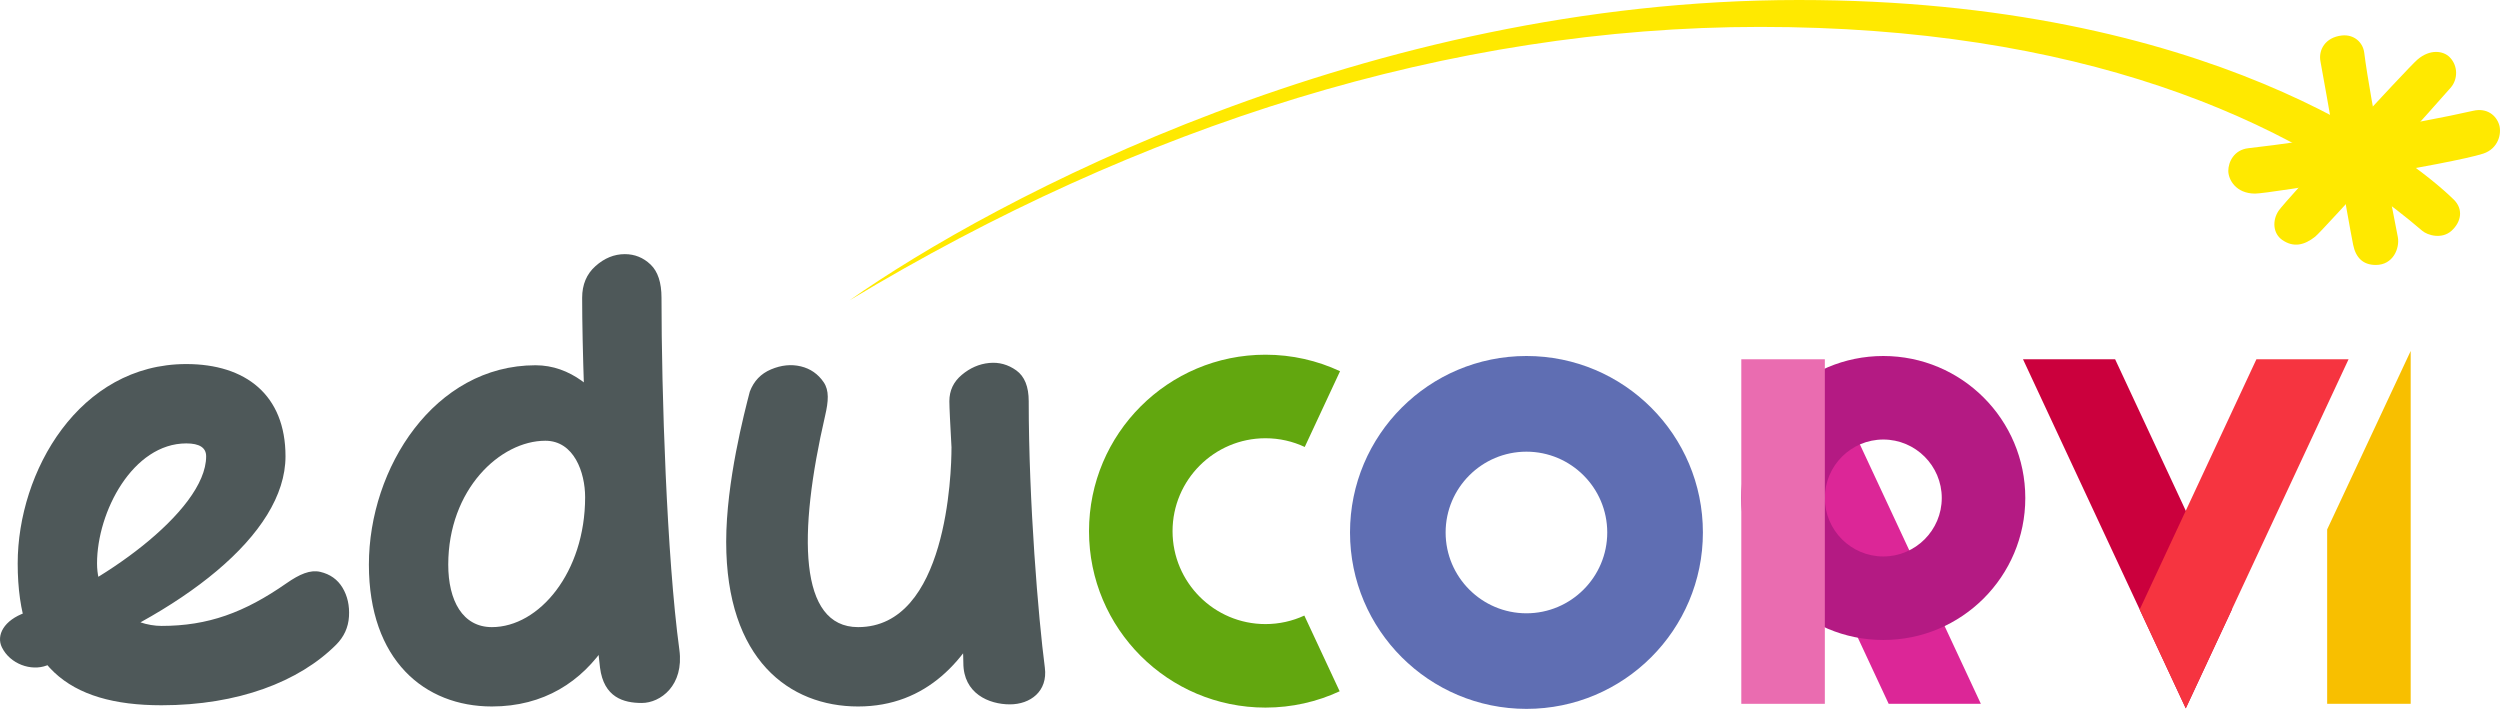
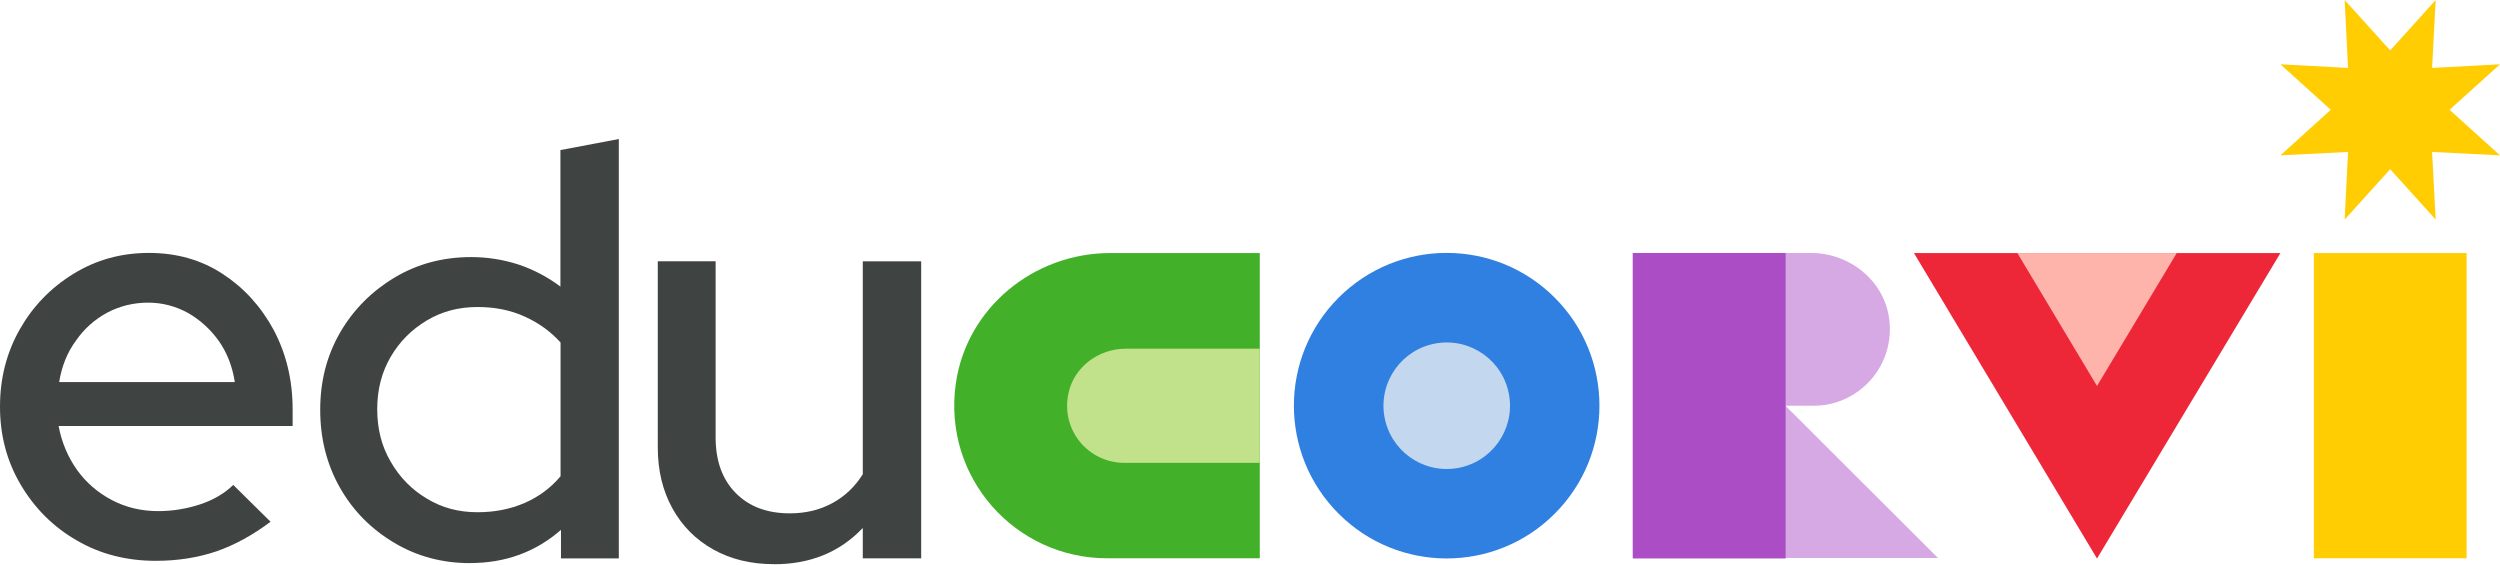
- <svg xmlns="http://www.w3.org/2000/svg" version="1.1" id="svg2" width="1203.593" height="341.28" viewBox="0 0 1203.593 341.28">
-   <defs id="defs6">
-     <clipPath clipPathUnits="userSpaceOnUse" id="clipPath16">
-       <path d="M 0,774 H 1236.882 V 0 H 0 Z" id="path14" />
-     </clipPath>
-   </defs>
-   <g id="g8" transform="matrix(1.333333,0,0,-1.333333,-229.7938,779.3549)">
-     <g id="g10">
-       <g id="g12" clip-path="url(#clipPath16)">
-         <g id="g18" transform="translate(984.2104,531.0078)">
-           <path d="m 0,0 c -5.291,-0.587 -7.278,-5.09 -7.278,-8.182 0,-3.092 2.692,-8.212 9.685,-8.212 5.171,0 71.412,10.822 82.353,14.427 5.542,1.826 6.71,7.345 5.783,10.375 -1.058,3.46 -4.428,6.238 -9.385,5.103 C 61.465,9 22.492,2.496 0,0" style="fill:#ffe900;fill-opacity:1;fill-rule:nonzero;stroke:none" id="path20" />
-         </g>
-         <g id="g22" transform="translate(1010.22,562.2954)">
-           <path d="m 0,0 c -0.817,4.164 1.717,8.757 7.735,9.408 4.322,0.467 7.587,-2.434 8.062,-6.206 2.24,-17.839 10.77,-58.859 12.141,-66.629 0.702,-3.977 -1.67,-10.022 -7.958,-10.022 -4.751,0 -7.272,2.784 -8.189,7.304 C 10.078,-57.706 1.343,-6.837 0,0" style="fill:#ffe900;fill-opacity:1;fill-rule:nonzero;stroke:none" id="path24" />
-         </g>
-         <g id="g26" transform="translate(995.147,508.4873)">
-           <path d="m 0,0 c -2.376,-3.485 -2.15,-8.245 1.268,-10.612 4.118,-2.852 8.005,-1.866 11.841,1.144 2.89,2.267 46.532,50.928 49.066,53.938 2.534,3.009 2.608,7.8 -0.458,10.911 -2.27,2.303 -7.071,3.066 -11.664,-0.894 C 46.396,51.335 2.356,3.455 0,0" style="fill:#ffe900;fill-opacity:1;fill-rule:nonzero;stroke:none" id="path28" />
-         </g>
-         <g id="g30" transform="translate(1046.942,501.2012)">
-           <path d="m 0,0 c 1.958,-1.678 7.128,-3.168 10.612,0 3.485,3.168 4.345,7.766 0.792,11.246 -15.839,15.514 -88.7,72.069 -236.533,72.069 -155.859,0 -290.6,-71.805 -342.755,-108.463 C -462.932,38.12 -351,73.6 -239.07,73.6 -124.974,73.6 -47.94,41.077 0,0" style="fill:#ffe900;fill-opacity:1;fill-rule:nonzero;stroke:none" id="path32" />
-         </g>
-         <g id="g34" transform="translate(887.5894,330.3848)">
-           <path d="m 0,0 h -33.289 l -23.049,49.432 v 71.379 z" style="fill:#dc2697;fill-opacity:1;fill-rule:nonzero;stroke:none" id="path36" />
-         </g>
-         <g id="g38" transform="translate(643.313,362.252)">
-           <path d="m 0,0 12.753,-27.342 c -8.144,-3.779 -17.222,-5.89 -26.786,-5.89 -35.191,0 -63.716,28.527 -63.716,63.703 0,35.191 28.525,63.718 63.716,63.718 9.623,0 18.75,-2.133 26.927,-5.962 L 0.142,60.871 c -4.304,2.028 -9.115,3.153 -14.175,3.153 -18.501,0 -33.553,-15.051 -33.553,-33.553 0,-18.501 15.052,-33.549 33.553,-33.549 5,0 9.764,1.099 14.033,3.078" style="fill:#62a70f;fill-opacity:1;fill-rule:nonzero;stroke:none" id="path40" />
-         </g>
-         <g id="g42" transform="translate(723.5083,363.0684)">
-           <path d="m 0,0 c -16.096,0 -29.179,13.095 -29.179,29.18 0,16.095 13.083,29.178 29.179,29.178 16.094,0 29.178,-13.083 29.178,-29.178 C 29.178,13.095 16.094,0 0,0 m 0.013,92.906 c -35.189,0 -63.716,-28.526 -63.716,-63.715 0,-35.175 28.527,-63.703 63.716,-63.703 35.187,0 63.703,28.528 63.703,63.703 0,35.189 -28.516,63.715 -63.703,63.715" style="fill:#5f6eb3;fill-opacity:1;fill-rule:nonzero;stroke:none" id="path44" />
-         </g>
-         <g id="g46" transform="translate(1042.791,330.3828)">
-           <path d="M 0,0 H -30.16 V 62.96 L 0,127.404 Z" style="fill:#f8bf00;fill-opacity:1;fill-rule:nonzero;stroke:none" id="path48" />
-         </g>
-         <g id="g50" transform="translate(978.2144,364.4336)">
-           <path d="M 0,0 -16.637,-35.684 -33.274,0 -75.407,90.36 h 33.262 l 25.508,-54.69 z" style="fill:#cb003d;fill-opacity:1;fill-rule:nonzero;stroke:none" id="path52" />
-         </g>
-         <g id="g54" transform="translate(1020.36,454.7939)">
-           <path d="M 0,0 -42.146,-90.36 -58.782,-126.044 -75.42,-90.36 -58.782,-54.69 -33.275,0 Z" style="fill:#f63440;fill-opacity:1;fill-rule:nonzero;stroke:none" id="path56" />
-         </g>
-         <g id="g58" transform="translate(852.3647,383.5898)">
-           <path d="m 0,0 c -11.641,0 -21.11,9.469 -21.11,21.113 0,11.641 9.469,21.11 21.11,21.11 11.64,0 21.109,-9.469 21.109,-21.11 C 21.109,9.469 11.64,0 0,0 m 0,72.383 c -28.32,0 -51.271,-22.951 -51.271,-51.27 0,-28.32 22.951,-51.271 51.271,-51.271 28.319,0 51.271,22.951 51.271,51.271 0,28.319 -22.952,51.27 -51.271,51.27" style="fill:#b41a83;fill-opacity:1;fill-rule:nonzero;stroke:none" id="path60" />
-         </g>
-         <path d="m 831.254,330.383 h -30.162 v 124.409 h 30.162 z" style="fill:#ea6cb0;fill-opacity:1;fill-rule:nonzero;stroke:none" id="path62" />
-         <g id="g64" transform="translate(293.6997,351.707)">
-           <path d="m 0,0 c -13.321,-13.32 -35.385,-21.847 -63.035,-21.847 -34.012,0 -51.932,14.561 -51.932,51.216 0,33.156 22.198,71.988 60.886,71.988 21.407,0 35.815,-11.132 35.815,-33.308 0,-28.293 -37.469,-56.898 -86.21,-75.529 -5.623,-2.148 -13.219,0.509 -16.188,6.543 -2.143,4.359 0.71,9.83 8.466,12.541 25.79,9.014 65.28,36.472 65.28,56.445 0,3.101 -2.39,4.657 -7.163,4.657 -19.258,0 -32.234,-24.63 -32.234,-43.337 0,-15.507 13.427,-22.564 23.28,-22.564 16.806,0 29.91,4.799 45.127,15.401 4.74,3.303 8.595,4.952 12.178,4.119 3.582,-0.84 6.267,-2.749 8.058,-5.731 C 4.118,17.606 4.891,14.147 4.656,10.208 4.415,6.268 2.865,2.866 0,0" style="fill:#4e5859;fill-opacity:1;fill-rule:nonzero;stroke:none" id="path66" />
-         </g>
-         <g id="g68" transform="translate(411.2002,476.9922)">
-           <path d="m 0,0 c 0,-34.147 1.875,-93.376 6.447,-127.077 1.751,-12.908 -6.834,-19.227 -13.571,-19.227 -6.595,0 -13.709,2.021 -15.081,12.779 -2.224,17.439 -6.447,97.902 -6.447,133.525 0,4.773 1.611,8.596 4.836,11.461 3.222,2.865 6.742,4.298 10.565,4.298 3.582,0 6.682,-1.253 9.312,-3.761 C -1.314,9.49 0,5.49 0,0 m -27.577,-71.996 c 0,8.908 -3.988,20.377 -14.363,20.377 -16.282,0 -35.062,-17.556 -35.062,-44.733 0,-13.037 5.223,-22.563 15.758,-22.563 17.028,0 33.667,19.726 33.667,46.919 m 21.027,-1.945 c 0,-38.046 -17.221,-73.627 -54.694,-73.627 -24.316,0 -44.411,16.716 -44.411,51.216 0,34.948 23.71,71.99 60.17,71.99 25.104,0 38.935,-34.331 38.935,-49.579" style="fill:#4e5859;fill-opacity:1;fill-rule:nonzero;stroke:none" id="path70" />
-         </g>
-         <g id="g72" transform="translate(549.6138,343.4629)">
-           <path d="m 0,0 c 1.123,-8.608 -5.28,-13.278 -12.626,-13.278 -7.566,0 -16.797,3.92 -16.797,14.958 0,9.443 -5.051,86.158 -5.051,94.519 0,3.817 1.489,6.984 4.477,9.49 2.983,2.507 6.268,3.94 9.85,4.299 3.581,0.358 6.861,-0.538 9.848,-2.687 2.984,-2.149 4.478,-5.854 4.478,-11.102 C -5.821,59.706 -2.344,17.977 0,0 m -33.71,79.289 c 0,7.035 8.504,8.561 13.745,8.561 7.567,0 11.433,-5.661 11.433,-10.916 0,-23.251 -9.288,-90.973 -58.892,-90.973 -24.837,0 -47.634,16.942 -47.634,59.454 0,21.65 6.607,46.813 8.521,54.216 1.433,3.816 3.996,6.504 7.701,8.058 3.699,1.551 7.28,1.909 10.745,1.075 3.458,-0.84 6.205,-2.748 8.237,-5.73 2.025,-2.989 1.727,-6.85 0.537,-11.999 -9.911,-42.885 -9.555,-76.421 11.893,-76.421 32.095,0 33.714,55.673 33.714,64.675" style="fill:#4e5859;fill-opacity:1;fill-rule:nonzero;stroke:none" id="path74" />
-         </g>
-       </g>
-     </g>
-   </g>
+ <svg xmlns="http://www.w3.org/2000/svg" viewBox="0 0 360 81.24">
+   <rect x="333.19" y="36.44" width="22" height="43.95" fill="#ffcd01" />
+   <polygon points="344.19 7.26 350.74 0 350.22 9.78 360 9.26 352.74 15.81 352.74 15.81 360 22.37 350.22 21.88 350.74 31.62 344.19 24.37 337.63 31.62 338.12 21.88 328.38 22.37 335.63 15.81 335.63 15.81 328.38 9.26 338.12 9.78 337.63 0 344.19 7.26" fill="#ffcd01" />
+   <polygon points="275.61 36.44 328.38 36.44 328.38 36.44 301.97 80.43 275.61 36.44" fill="#ed2738" />
+   <polygon points="313.45 36.44 301.97 55.58 290.5 36.44 313.45 36.44" fill="#ffb4ab" />
+   <path d="m257.1,58.43h4.04c6.59,0,11.85-5.81,10.89-12.63-.78-5.44-5.7-9.37-11.22-9.37h-25.7v43.88s.04.04.04.04h43.92l-21.96-21.92Z" fill="#d7a9e4" />
+   <rect x="235.13" y="36.43" width="22" height="43.99" fill="#ab4ec5" />
+   <circle cx="208.33" cy="58.42" r="22" transform="translate(19.7 164.42) rotate(-45)" fill="#3080e2" />
+   <circle cx="208.33" cy="58.43" r="9.11" transform="translate(-6.67 34.13) rotate(-9.22)" fill="#c3d8ee" />
+   <path d="m181.41,36.44h-21.55c-11,0-20.66,7.89-22.22,18.77-1.93,13.55,8.55,25.18,21.77,25.18h22v-43.95h0Z" fill="#43b029" />
+   <path d="m181.41,50.21h-19.29c-3.89,0-7.44,2.59-8.26,6.41-1.15,5.33,2.89,10.03,8.04,10.03h19.51v-16.44h0Z" fill="#c1e28a" />
+   <path d="m111.46,81.24c-3.3,0-6.22-.7-8.74-2.11-2.52-1.41-4.48-3.37-5.89-5.92s-2.11-5.48-2.11-8.78v-26.81h8.33v25.37c0,3.37.96,6.04,2.89,8,1.93,1.96,4.52,2.93,7.78,2.93,2.3,0,4.33-.48,6.15-1.48,1.78-.96,3.26-2.37,4.37-4.15v-30.66h8.41v42.77h-8.41v-4.37c-3.3,3.48-7.55,5.22-12.78,5.22Z" fill="#3f4442" />
+   <path d="m67.69,81.09c-3.96,0-7.63-.96-10.92-2.93-3.3-1.96-5.92-4.59-7.81-7.92-1.89-3.33-2.85-7.07-2.85-11.22s.96-7.85,2.89-11.18c1.93-3.3,4.55-5.92,7.85-7.89s6.96-2.93,11-2.93c2.37,0,4.63.37,6.81,1.07,2.18.74,4.18,1.78,6.04,3.18v-19.66l8.41-1.59v60.39h-8.33v-4.11c-3.63,3.18-8,4.78-13.07,4.78Zm1.07-7.33c2.48,0,4.7-.44,6.78-1.33,2.04-.89,3.78-2.18,5.18-3.85v-19.26c-1.41-1.56-3.11-2.81-5.18-3.74-2.04-.93-4.3-1.37-6.78-1.37-2.7,0-5.11.63-7.29,1.93s-3.93,3.04-5.22,5.26-1.93,4.7-1.93,7.52.63,5.33,1.93,7.55c1.3,2.26,3.04,4.04,5.22,5.33,2.18,1.33,4.59,1.96,7.29,1.96Z" fill="#3f4442" />
+   <path d="m22.44,80.76c-4.18,0-8-.96-11.37-2.93-3.41-1.96-6.07-4.63-8.07-8s-3-7.11-3-11.26.96-7.81,2.85-11.15c1.89-3.33,4.48-6,7.74-8,3.26-2,6.85-3,10.85-3s7.52,1,10.59,3c3.07,2,5.52,4.67,7.37,8.07,1.81,3.41,2.74,7.22,2.74,11.48v2.37H8.44c.44,2.37,1.33,4.44,2.63,6.3,1.33,1.85,3,3.3,5.04,4.37,2.04,1.07,4.26,1.59,6.67,1.59,2.07,0,4.07-.33,6-.96,1.93-.63,3.55-1.59,4.81-2.81l5.37,5.3c-2.52,1.89-5.11,3.33-7.78,4.26-2.63.89-5.55,1.37-8.74,1.37Zm-13.92-25.74h25.29c-.33-2.22-1.11-4.22-2.3-5.92-1.22-1.7-2.7-3.04-4.44-4.04-1.78-.96-3.67-1.48-5.74-1.48s-4.07.48-5.89,1.44c-1.78.96-3.3,2.3-4.48,4-1.26,1.7-2.07,3.7-2.44,6Z" fill="#3f4442" />
</svg>
